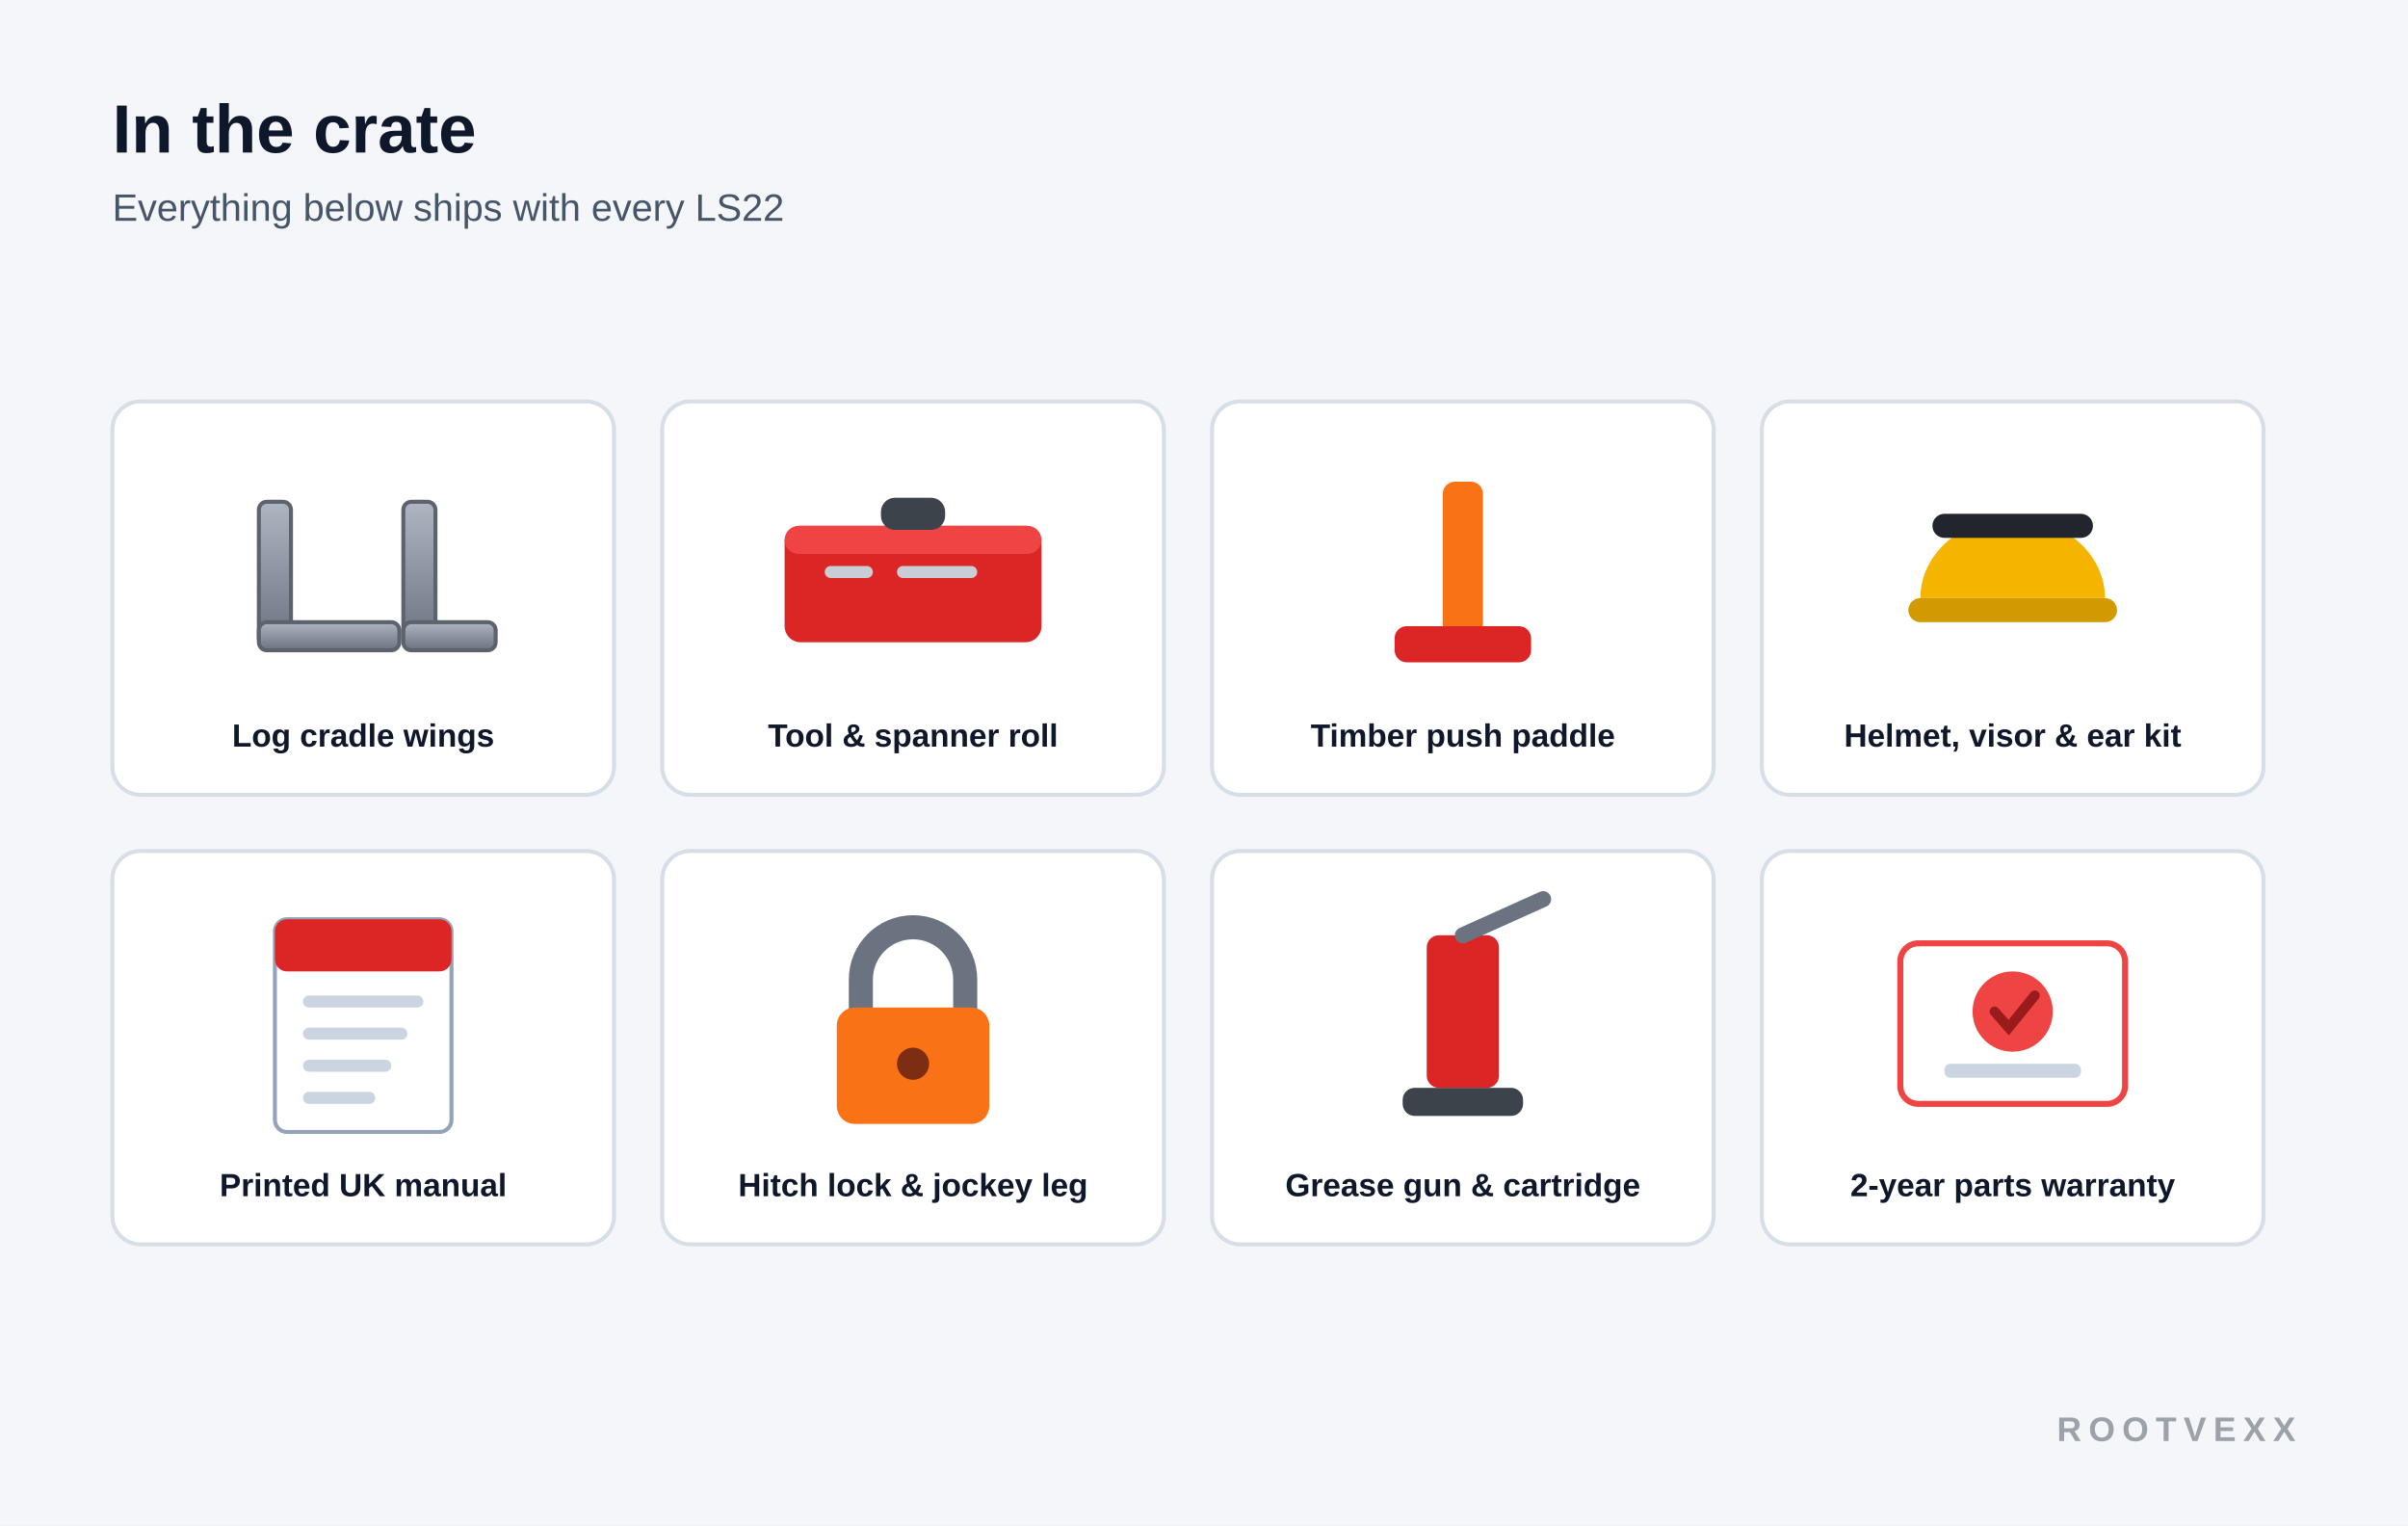
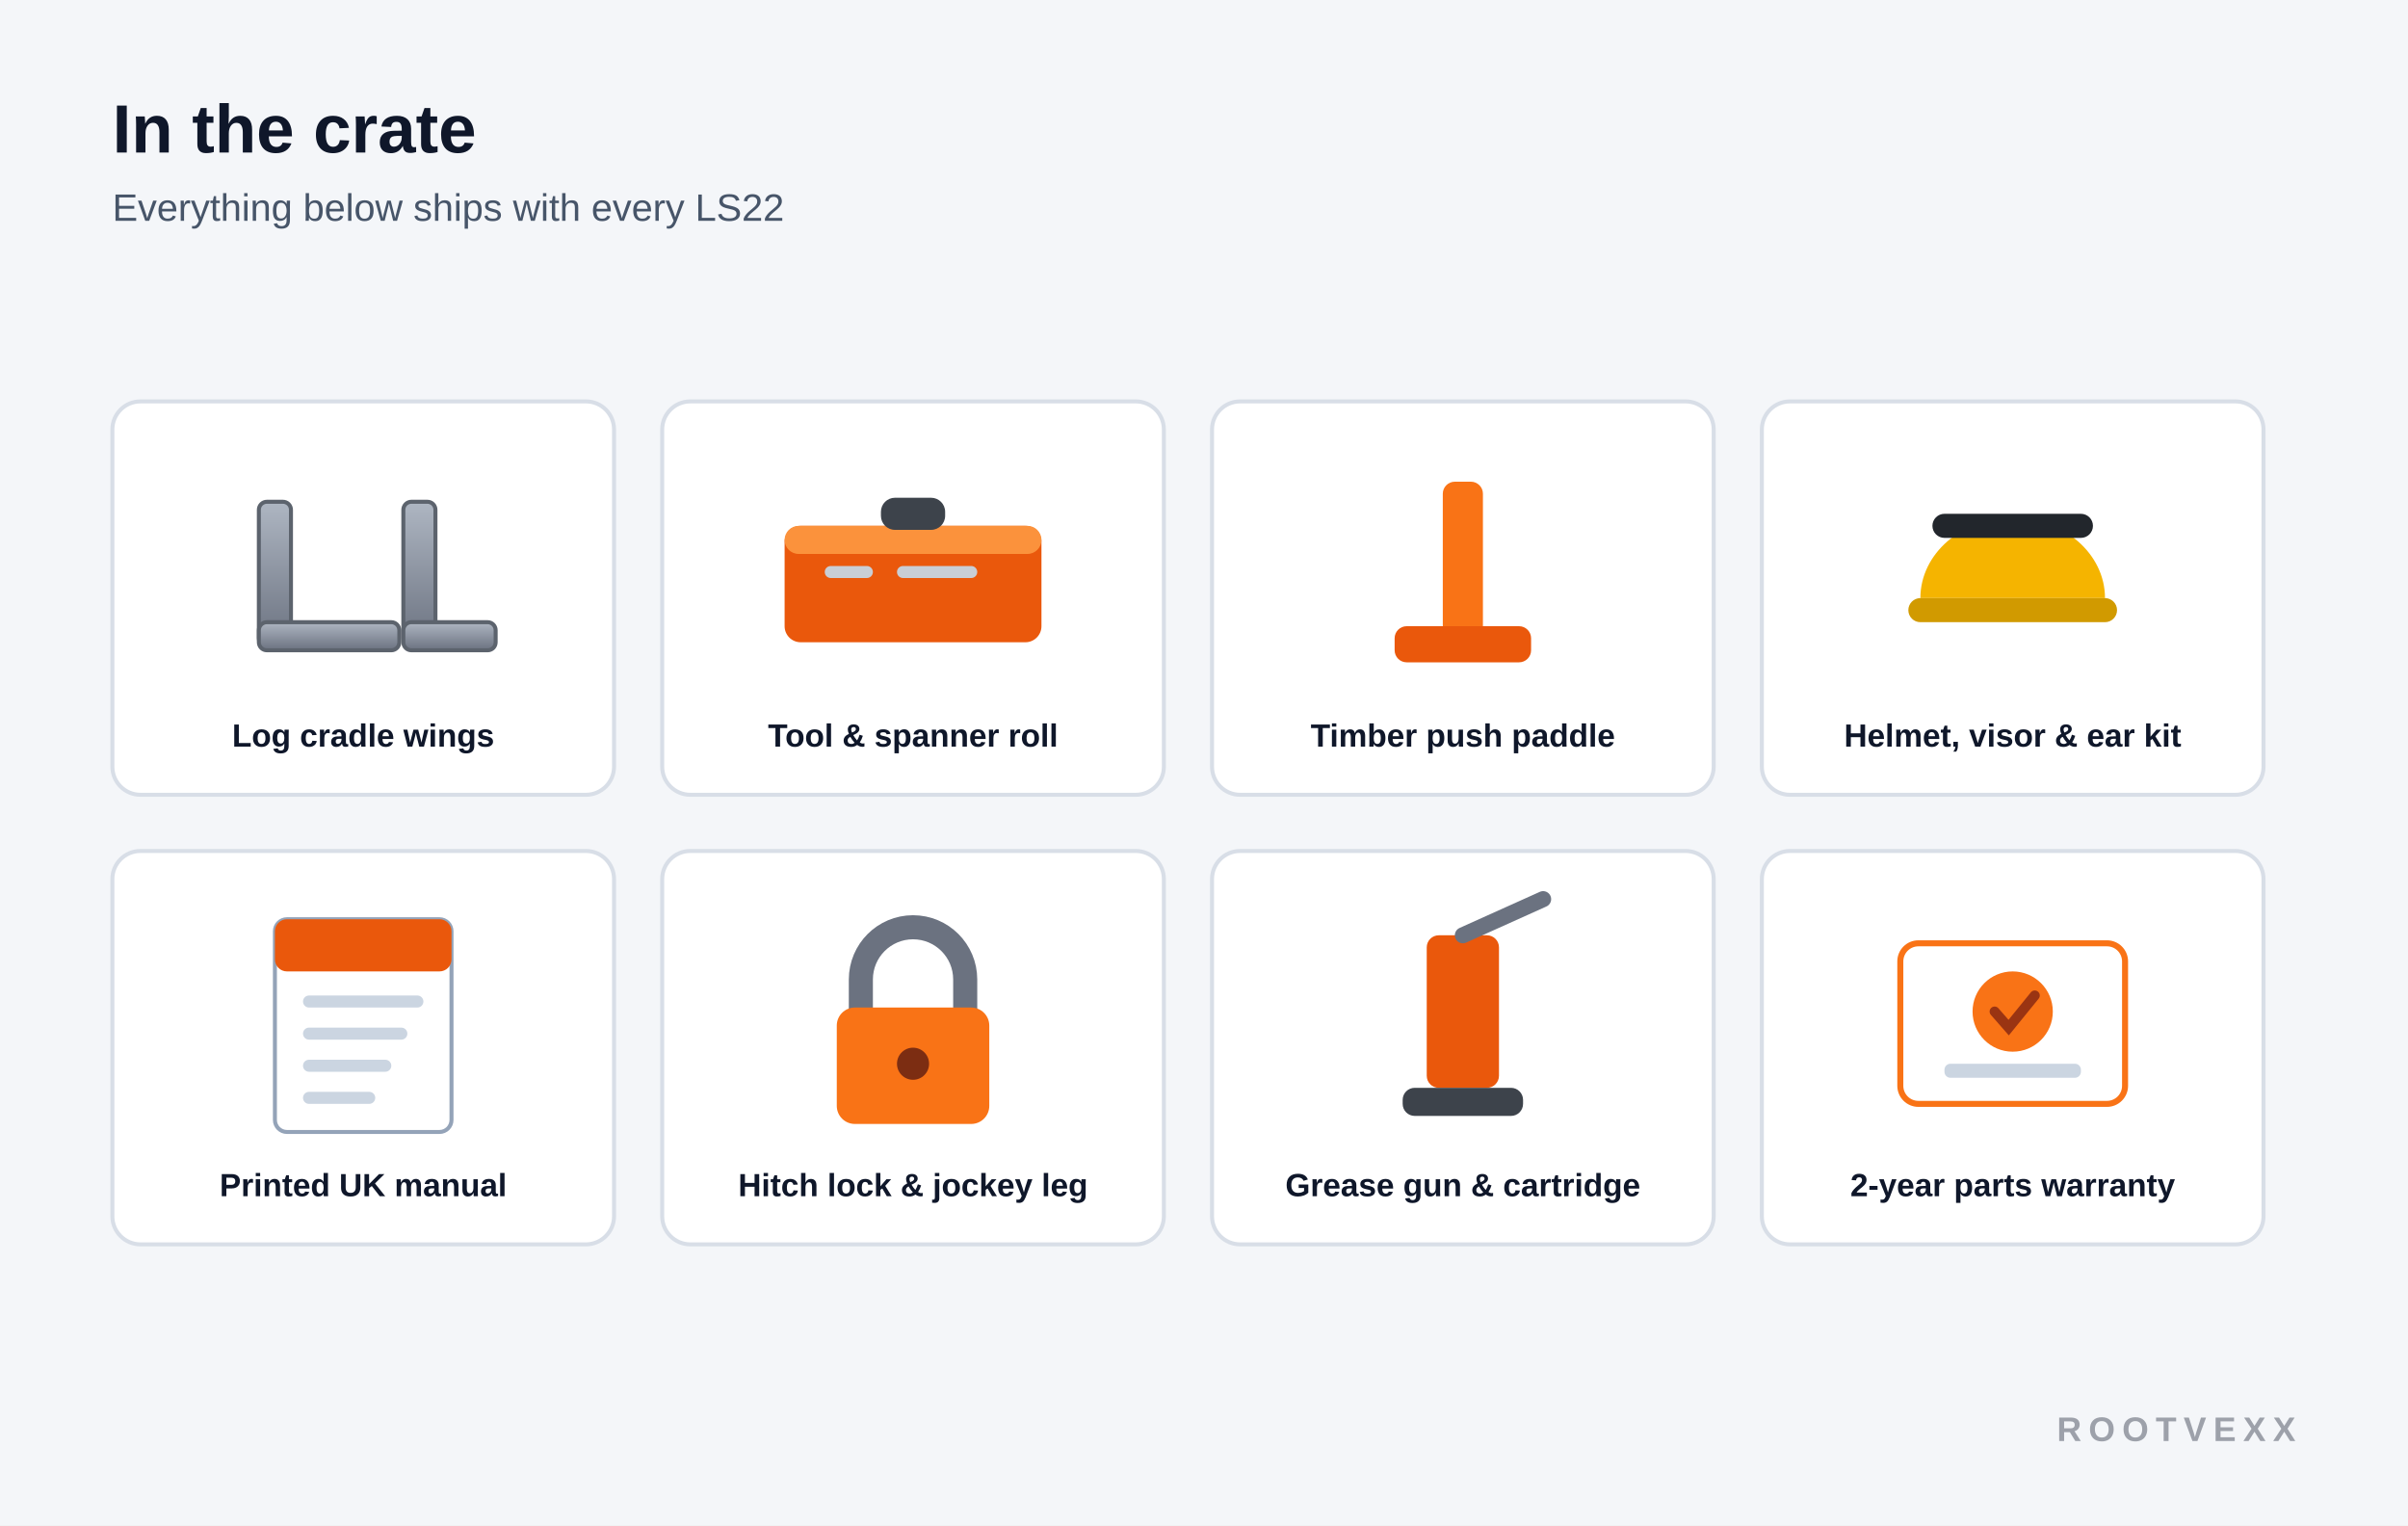
<svg xmlns="http://www.w3.org/2000/svg" viewBox="0 0 1200 760" width="1200" height="760" role="img">
  <defs>
    <linearGradient id="steel" x1="0" y1="0" x2="0" y2="1">
      <stop offset="0" stop-color="#6b7280" />
      <stop offset=".45" stop-color="#4b5563" />
      <stop offset="1" stop-color="#2a2f38" />
    </linearGradient>
    <linearGradient id="steelLite" x1="0" y1="0" x2="0" y2="1">
      <stop offset="0" stop-color="#aeb6c2" />
      <stop offset="1" stop-color="#6b7280" />
    </linearGradient>
    <linearGradient id="dark" x1="0" y1="0" x2="0" y2="1">
      <stop offset="0" stop-color="#31363f" />
      <stop offset="1" stop-color="#15181d" />
    </linearGradient>
    <linearGradient id="rubber" x1="0" y1="0" x2="0" y2="1">
      <stop offset="0" stop-color="#3a3f47" />
      <stop offset=".5" stop-color="#23272d" />
      <stop offset="1" stop-color="#131519" />
    </linearGradient>
    <radialGradient id="studioD" cx=".5" cy=".42" r=".78">
      <stop offset="0" stop-color="#232a33" />
      <stop offset=".6" stop-color="#141920" />
      <stop offset="1" stop-color="#0b0e13" />
    </radialGradient>
    <radialGradient id="studioL" cx=".5" cy=".4" r=".8">
      <stop offset="0" stop-color="#ffffff" />
      <stop offset=".65" stop-color="#eef1f5" />
      <stop offset="1" stop-color="#d7dce4" />
    </radialGradient>
    <linearGradient id="skyG" x1="0" y1="0" x2="0" y2="1">
      <stop offset="0" stop-color="#9fc0d8" />
      <stop offset=".55" stop-color="#cfe0ea" />
      <stop offset="1" stop-color="#e8eef2" />
    </linearGradient>
    <radialGradient id="shadow" cx=".5" cy=".5" r=".5">
      <stop offset="0" stop-color="#000" stop-opacity=".55" />
      <stop offset="1" stop-color="#000" stop-opacity="0" />
    </radialGradient>
    <linearGradient id="glassG" x1="0" y1="0" x2="1" y2="1">
      <stop offset="0" stop-color="#dfeaf2" stop-opacity=".9" />
      <stop offset="1" stop-color="#8fa6b8" stop-opacity=".75" />
    </linearGradient>
    <linearGradient id="paint" x1="0" y1="0" x2="0" y2="1">
-       <stop offset="0" stop-color="#ef4444" />
-       <stop offset=".5" stop-color="#dc2626" />
-       <stop offset="1" stop-color="#991b1b" />
+       <stop offset="0" stop-color="#fb923c" />
+       <stop offset=".5" stop-color="#ea580c" />
+       <stop offset="1" stop-color="#9a3412" />
    </linearGradient>
    <linearGradient id="paintTop" x1="0" y1="0" x2="1" y2="0">
-       <stop offset="0" stop-color="#ef4444" />
-       <stop offset="1" stop-color="#dc2626" />
+       <stop offset="0" stop-color="#fb923c" />
+       <stop offset="1" stop-color="#ea580c" />
    </linearGradient>
  </defs>
  <rect width="1200" height="760" fill="#f4f6f9" />
  <text x="56" y="76" font-family="Arial,Helvetica,sans-serif" font-weight="800" font-size="34" fill="#0f172a">In the crate</text>
  <text x="56" y="110" font-family="Arial,Helvetica,sans-serif" font-weight="500" font-size="19" fill="#475569">Everything below ships with every LS22</text>
  <rect x="56" y="200" width="250" height="196" rx="14" fill="#fff" stroke="#d8dee7" stroke-width="2" />
  <g transform="translate(181,286)">
    <rect x="-52" y="-36" width="16" height="72" rx="4" fill="url(#steelLite)" stroke="#5c636d" stroke-width="2" />
    <rect x="-52" y="24" width="70" height="14" rx="4" fill="url(#steelLite)" stroke="#5c636d" stroke-width="2" />
    <rect x="20" y="-36" width="16" height="72" rx="4" fill="url(#steelLite)" stroke="#5c636d" stroke-width="2" />
    <rect x="20" y="24" width="46" height="14" rx="4" fill="url(#steelLite)" stroke="#5c636d" stroke-width="2" />
  </g>
  <text x="181" y="372" text-anchor="middle" font-family="Arial,Helvetica,sans-serif" font-weight="700" font-size="16" fill="#0f172a">Log cradle wings</text>
  <rect x="330" y="200" width="250" height="196" rx="14" fill="#fff" stroke="#d8dee7" stroke-width="2" />
  <g transform="translate(455,286)">
-     <rect x="-64" y="-24" width="128" height="58" rx="8" fill="#dc2626" />
-     <rect x="-64" y="-24" width="128" height="14" rx="7" fill="#ef4444" />
+     <rect x="-64" y="-24" width="128" height="58" rx="8" fill="#ea580c" />
+     <rect x="-64" y="-24" width="128" height="14" rx="7" fill="#fb923c" />
    <rect x="-16" y="-38" width="32" height="16" rx="7" fill="#3d434b" />
    <rect x="-44" y="-4" width="24" height="6" rx="3" fill="#c9ced6" />
    <rect x="-8" y="-4" width="40" height="6" rx="3" fill="#c9ced6" />
  </g>
  <text x="455" y="372" text-anchor="middle" font-family="Arial,Helvetica,sans-serif" font-weight="700" font-size="16" fill="#0f172a">Tool &amp; spanner roll</text>
  <rect x="604" y="200" width="250" height="196" rx="14" fill="#fff" stroke="#d8dee7" stroke-width="2" />
  <g transform="translate(729,286)">
    <rect x="-10" y="-46" width="20" height="78" rx="6" fill="#f97316" />
-     <rect x="-34" y="26" width="68" height="18" rx="6" fill="#dc2626" />
+     <rect x="-34" y="26" width="68" height="18" rx="6" fill="#ea580c" />
  </g>
  <text x="729" y="372" text-anchor="middle" font-family="Arial,Helvetica,sans-serif" font-weight="700" font-size="16" fill="#0f172a">Timber push paddle</text>
  <rect x="878" y="200" width="250" height="196" rx="14" fill="#fff" stroke="#d8dee7" stroke-width="2" />
  <g transform="translate(1003,286)">
    <path d="M-46 12 a46 40 0 0 1 92 0 z" fill="#f5b400" />
    <rect x="-52" y="12" width="104" height="12" rx="6" fill="#d19a00" />
    <rect x="-40" y="-30" width="80" height="12" rx="6" fill="#22262c" />
  </g>
  <text x="1003" y="372" text-anchor="middle" font-family="Arial,Helvetica,sans-serif" font-weight="700" font-size="16" fill="#0f172a">Helmet, visor &amp; ear kit</text>
  <rect x="56" y="424" width="250" height="196" rx="14" fill="#fff" stroke="#d8dee7" stroke-width="2" />
  <g transform="translate(181,510)">
    <rect x="-44" y="-52" width="88" height="106" rx="6" fill="#fff" stroke="#94a3b8" stroke-width="2" />
-     <rect x="-44" y="-52" width="88" height="26" rx="6" fill="#dc2626" />
+     <rect x="-44" y="-52" width="88" height="26" rx="6" fill="#ea580c" />
    <rect x="-30" y="-14" width="60" height="6" rx="3" fill="#cbd5e1" />
    <rect x="-30" y="2" width="52" height="6" rx="3" fill="#cbd5e1" />
    <rect x="-30" y="18" width="44" height="6" rx="3" fill="#cbd5e1" />
    <rect x="-30" y="34" width="36" height="6" rx="3" fill="#cbd5e1" />
  </g>
  <text x="181" y="596" text-anchor="middle" font-family="Arial,Helvetica,sans-serif" font-weight="700" font-size="16" fill="#0f172a">Printed UK manual</text>
  <rect x="330" y="424" width="250" height="196" rx="14" fill="#fff" stroke="#d8dee7" stroke-width="2" />
  <g transform="translate(455,510)">
    <path d="M-26 -6 v-16 a26 26 0 0 1 52 0 v16" fill="none" stroke="#6b7280" stroke-width="12" />
    <rect x="-38" y="-8" width="76" height="58" rx="9" fill="#f97316" />
    <circle cx="0" cy="20" r="8" fill="#7c2d12" />
  </g>
  <text x="455" y="596" text-anchor="middle" font-family="Arial,Helvetica,sans-serif" font-weight="700" font-size="16" fill="#0f172a">Hitch lock &amp; jockey leg</text>
  <rect x="604" y="424" width="250" height="196" rx="14" fill="#fff" stroke="#d8dee7" stroke-width="2" />
  <g transform="translate(729,510)">
-     <rect x="-18" y="-44" width="36" height="76" rx="6" fill="#dc2626" />
+     <rect x="-18" y="-44" width="36" height="76" rx="6" fill="#ea580c" />
    <rect x="-30" y="32" width="60" height="14" rx="6" fill="#3d434b" />
    <path d="M0 -44 l40 -18" stroke="#6b7280" stroke-width="8" stroke-linecap="round" />
  </g>
  <text x="729" y="596" text-anchor="middle" font-family="Arial,Helvetica,sans-serif" font-weight="700" font-size="16" fill="#0f172a">Grease gun &amp; cartridge</text>
  <rect x="878" y="424" width="250" height="196" rx="14" fill="#fff" stroke="#d8dee7" stroke-width="2" />
  <g transform="translate(1003,510)">
-     <rect x="-56" y="-40" width="112" height="80" rx="9" fill="#fff" stroke="#ef4444" stroke-width="3" />
-     <circle cx="0" cy="-6" r="20" fill="#ef4444" />
-     <path d="M-9 -6 l7 8 l13 -16" stroke="#991b1b" stroke-width="5" fill="none" stroke-linecap="round" />
+     <rect x="-56" y="-40" width="112" height="80" rx="9" fill="#fff" stroke="#f97316" stroke-width="3" />
+     <circle cx="0" cy="-6" r="20" fill="#f97316" />
+     <path d="M-9 -6 l7 8 l13 -16" stroke="#9a3412" stroke-width="5" fill="none" stroke-linecap="round" />
    <rect x="-34" y="20" width="68" height="7" rx="3" fill="#cbd5e1" />
  </g>
  <text x="1003" y="596" text-anchor="middle" font-family="Arial,Helvetica,sans-serif" font-weight="700" font-size="16" fill="#0f172a">2-year parts warranty</text>
  <text x="1144" y="718" text-anchor="end" font-family="Arial,Helvetica,sans-serif" font-weight="800" font-size="17" letter-spacing="3.5" fill="#0f172a" opacity=".38">ROOTVEXX</text>
</svg>
